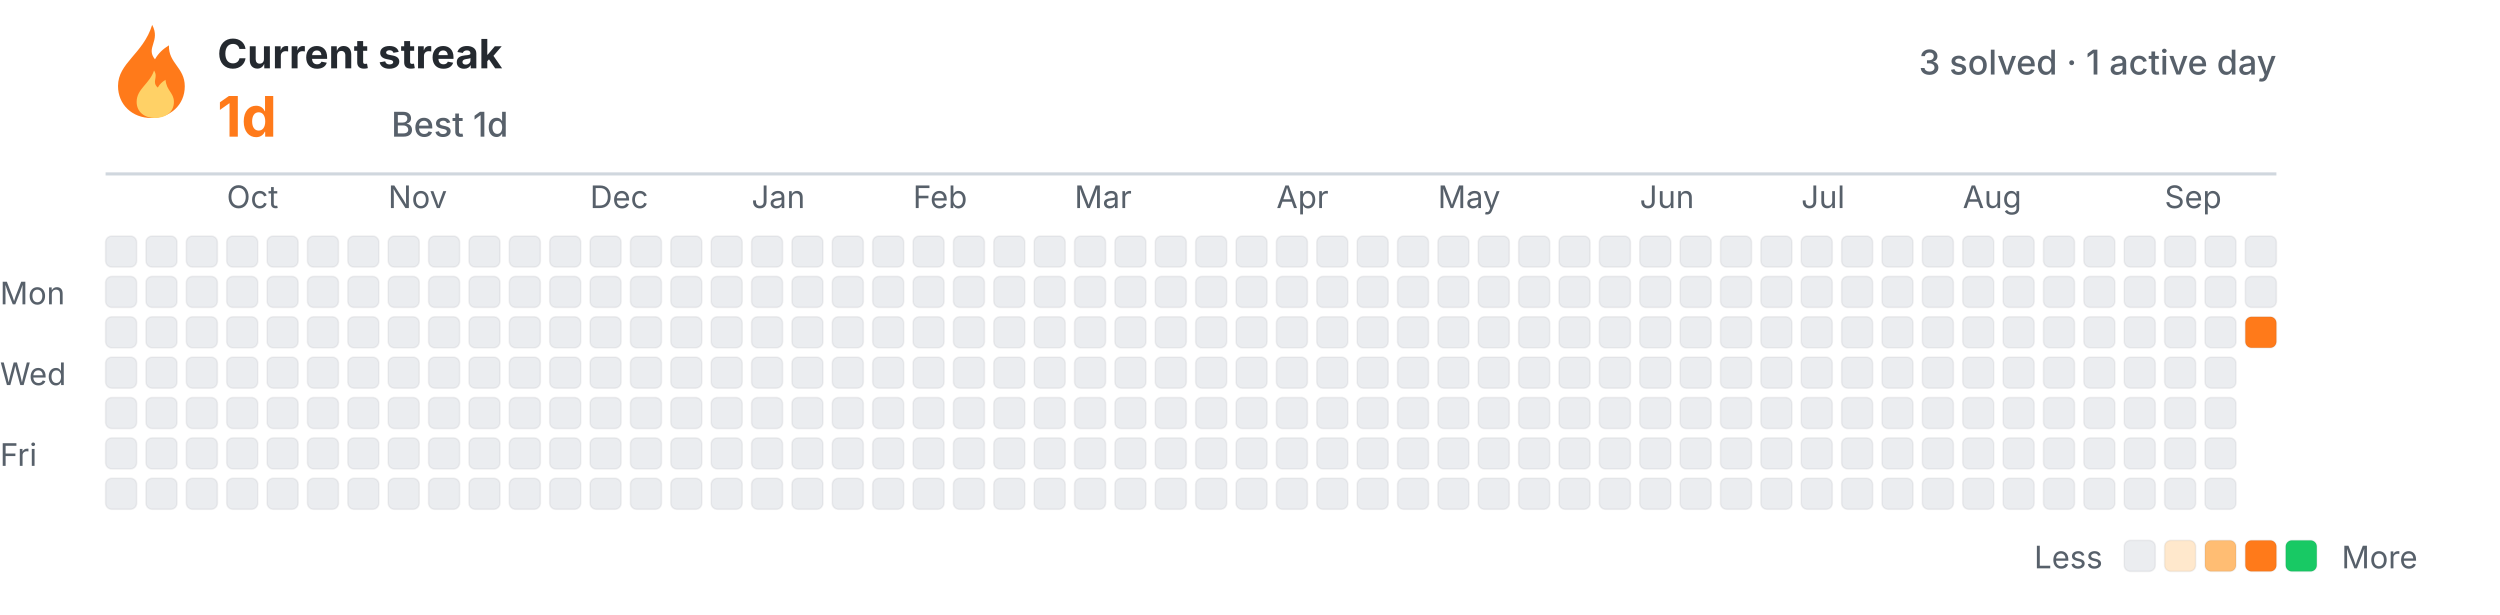
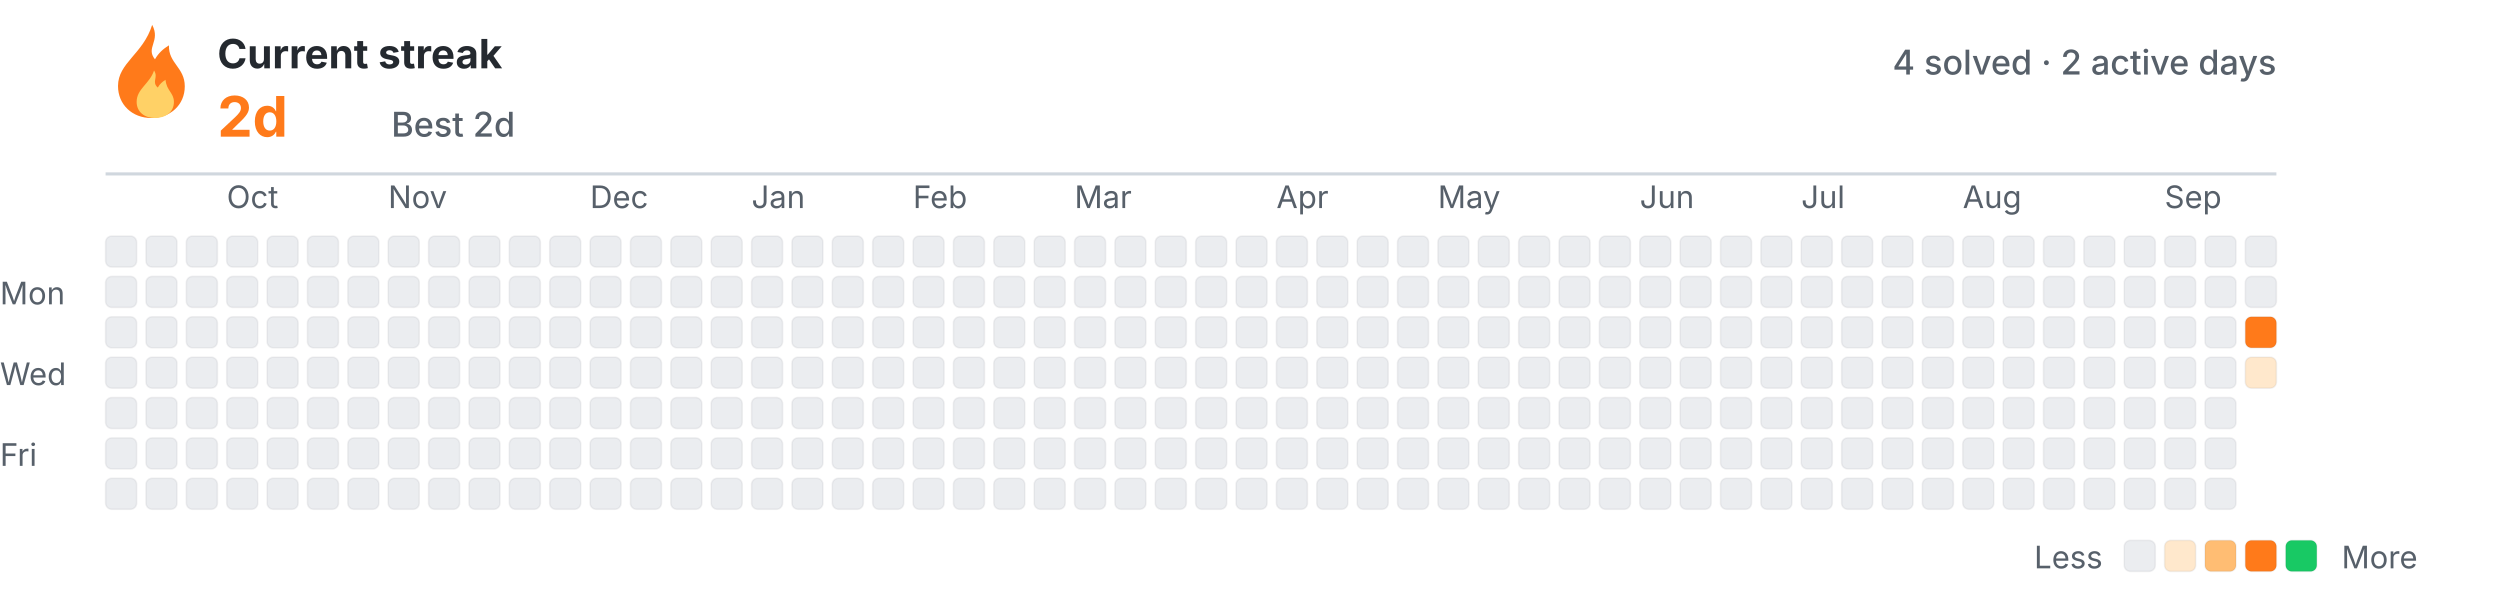
<svg xmlns="http://www.w3.org/2000/svg" width="805" height="198" viewBox="0 0 805 198" role="img" aria-labelledby="title desc">
  <style>
:root{color-scheme:light dark}
.label{font:10px -apple-system,BlinkMacSystemFont,"Segoe UI",sans-serif;fill:#57606a}
.metric{font:650 13px -apple-system,BlinkMacSystemFont,"Segoe UI",sans-serif;fill:#24292f}
.metric-strong{font:750 18px -apple-system,BlinkMacSystemFont,"Segoe UI",sans-serif;fill:#ff7a1a}
.metric-muted{font:550 11px -apple-system,BlinkMacSystemFont,"Segoe UI",sans-serif;fill:#57606a}
.flame{fill:#ff7a1a}
.spark{fill:#ffd166}
.rule{stroke:#d0d7de;stroke-width:1}
.cell{shape-rendering:geometricPrecision;stroke:rgba(27,31,36,.06);stroke-width:.5}
.level-0{fill:#ebedf0}.level-1{fill:#ffe8cc}.level-2{fill:#ffbd73}.level-3{fill:#ff7a1a}.level-4{fill:#18c964}
@media (prefers-color-scheme:dark){.label,.metric-muted{fill:#8b949e}.metric{fill:#f0f6fc}.rule{stroke:#30363d}.cell{stroke:rgba(240,246,252,.06)}.level-0{fill:#161b22}.level-1{fill:#3a2414}.level-2{fill:#7a3d12}.level-3{fill:#ff7a1a}.level-4{fill:#2fd46f}}
</style>
  <g transform="translate(34,8)">
    <path class="flame" d="M15 0c2.8 5.3-2.2 7.3.9 11.1 1.1-2 2.7-3.4 4.5-4.5-.2 5.8 5.1 7.1 5.1 13.2 0 6-4.7 10.2-10.8 10.2S4 25.7 4 19.7C4 12.2 12.1 9.4 15 0Z" />
    <path class="spark" d="M15.6 14.7c1.5 2.3-.9 3.6 1.2 5.5.6-1.1 1.5-1.9 2.5-2.5.3 3.5 2.7 4.2 2.7 7.1 0 3.4-2.8 5.2-6.1 5.2s-5.9-1.9-5.9-5.2c0-4.2 4.2-5.8 5.6-10.1Z" />
    <text x="36" y="14" class="metric">Current streak</text>
-     <text x="36" y="36" class="metric-strong">1d</text>
-     <text x="92" y="36" class="metric-muted">Best 1d</text>
+     <text x="36" y="36" class="metric-strong">2d</text>
+     <text x="92" y="36" class="metric-muted">Best 2d</text>
  </g>
-   <text x="733" y="24" class="metric-muted" text-anchor="end">3 solved · 1 active day</text>
+   <text x="733" y="24" class="metric-muted" text-anchor="end">4 solved · 2 active days</text>
  <line x1="34" y1="56" x2="733" y2="56" class="rule" />
  <text x="73" y="67" class="label">Oct</text>
  <text x="125" y="67" class="label">Nov</text>
  <text x="190" y="67" class="label">Dec</text>
  <text x="242" y="67" class="label">Jan</text>
  <text x="294" y="67" class="label">Feb</text>
  <text x="346" y="67" class="label">Mar</text>
  <text x="411" y="67" class="label">Apr</text>
  <text x="463" y="67" class="label">May</text>
  <text x="528" y="67" class="label">Jun</text>
  <text x="580" y="67" class="label">Jul</text>
  <text x="632" y="67" class="label">Aug</text>
  <text x="697" y="67" class="label">Sep</text>
  <text x="0" y="98" class="label">Mon</text>
  <text x="0" y="124" class="label">Wed</text>
  <text x="0" y="150" class="label">Fri</text>
  <rect x="34" y="76" width="10" height="10" rx="2" class="cell level-0" />
  <rect x="34" y="89" width="10" height="10" rx="2" class="cell level-0" />
  <rect x="34" y="102" width="10" height="10" rx="2" class="cell level-0" />
  <rect x="34" y="115" width="10" height="10" rx="2" class="cell level-0" />
  <rect x="34" y="128" width="10" height="10" rx="2" class="cell level-0" />
  <rect x="34" y="141" width="10" height="10" rx="2" class="cell level-0" />
  <rect x="34" y="154" width="10" height="10" rx="2" class="cell level-0" />
  <rect x="47" y="76" width="10" height="10" rx="2" class="cell level-0" />
  <rect x="47" y="89" width="10" height="10" rx="2" class="cell level-0" />
  <rect x="47" y="102" width="10" height="10" rx="2" class="cell level-0" />
  <rect x="47" y="115" width="10" height="10" rx="2" class="cell level-0" />
  <rect x="47" y="128" width="10" height="10" rx="2" class="cell level-0" />
  <rect x="47" y="141" width="10" height="10" rx="2" class="cell level-0" />
  <rect x="47" y="154" width="10" height="10" rx="2" class="cell level-0" />
  <rect x="60" y="76" width="10" height="10" rx="2" class="cell level-0" />
  <rect x="60" y="89" width="10" height="10" rx="2" class="cell level-0" />
  <rect x="60" y="102" width="10" height="10" rx="2" class="cell level-0" />
  <rect x="60" y="115" width="10" height="10" rx="2" class="cell level-0" />
  <rect x="60" y="128" width="10" height="10" rx="2" class="cell level-0" />
  <rect x="60" y="141" width="10" height="10" rx="2" class="cell level-0" />
  <rect x="60" y="154" width="10" height="10" rx="2" class="cell level-0" />
  <rect x="73" y="76" width="10" height="10" rx="2" class="cell level-0" />
  <rect x="73" y="89" width="10" height="10" rx="2" class="cell level-0" />
  <rect x="73" y="102" width="10" height="10" rx="2" class="cell level-0" />
  <rect x="73" y="115" width="10" height="10" rx="2" class="cell level-0" />
  <rect x="73" y="128" width="10" height="10" rx="2" class="cell level-0" />
  <rect x="73" y="141" width="10" height="10" rx="2" class="cell level-0" />
  <rect x="73" y="154" width="10" height="10" rx="2" class="cell level-0" />
  <rect x="86" y="76" width="10" height="10" rx="2" class="cell level-0" />
  <rect x="86" y="89" width="10" height="10" rx="2" class="cell level-0" />
  <rect x="86" y="102" width="10" height="10" rx="2" class="cell level-0" />
  <rect x="86" y="115" width="10" height="10" rx="2" class="cell level-0" />
  <rect x="86" y="128" width="10" height="10" rx="2" class="cell level-0" />
  <rect x="86" y="141" width="10" height="10" rx="2" class="cell level-0" />
  <rect x="86" y="154" width="10" height="10" rx="2" class="cell level-0" />
  <rect x="99" y="76" width="10" height="10" rx="2" class="cell level-0" />
  <rect x="99" y="89" width="10" height="10" rx="2" class="cell level-0" />
  <rect x="99" y="102" width="10" height="10" rx="2" class="cell level-0" />
  <rect x="99" y="115" width="10" height="10" rx="2" class="cell level-0" />
  <rect x="99" y="128" width="10" height="10" rx="2" class="cell level-0" />
  <rect x="99" y="141" width="10" height="10" rx="2" class="cell level-0" />
  <rect x="99" y="154" width="10" height="10" rx="2" class="cell level-0" />
  <rect x="112" y="76" width="10" height="10" rx="2" class="cell level-0" />
  <rect x="112" y="89" width="10" height="10" rx="2" class="cell level-0" />
  <rect x="112" y="102" width="10" height="10" rx="2" class="cell level-0" />
  <rect x="112" y="115" width="10" height="10" rx="2" class="cell level-0" />
  <rect x="112" y="128" width="10" height="10" rx="2" class="cell level-0" />
  <rect x="112" y="141" width="10" height="10" rx="2" class="cell level-0" />
  <rect x="112" y="154" width="10" height="10" rx="2" class="cell level-0" />
  <rect x="125" y="76" width="10" height="10" rx="2" class="cell level-0" />
  <rect x="125" y="89" width="10" height="10" rx="2" class="cell level-0" />
  <rect x="125" y="102" width="10" height="10" rx="2" class="cell level-0" />
  <rect x="125" y="115" width="10" height="10" rx="2" class="cell level-0" />
  <rect x="125" y="128" width="10" height="10" rx="2" class="cell level-0" />
  <rect x="125" y="141" width="10" height="10" rx="2" class="cell level-0" />
  <rect x="125" y="154" width="10" height="10" rx="2" class="cell level-0" />
  <rect x="138" y="76" width="10" height="10" rx="2" class="cell level-0" />
  <rect x="138" y="89" width="10" height="10" rx="2" class="cell level-0" />
  <rect x="138" y="102" width="10" height="10" rx="2" class="cell level-0" />
  <rect x="138" y="115" width="10" height="10" rx="2" class="cell level-0" />
  <rect x="138" y="128" width="10" height="10" rx="2" class="cell level-0" />
  <rect x="138" y="141" width="10" height="10" rx="2" class="cell level-0" />
  <rect x="138" y="154" width="10" height="10" rx="2" class="cell level-0" />
  <rect x="151" y="76" width="10" height="10" rx="2" class="cell level-0" />
  <rect x="151" y="89" width="10" height="10" rx="2" class="cell level-0" />
  <rect x="151" y="102" width="10" height="10" rx="2" class="cell level-0" />
  <rect x="151" y="115" width="10" height="10" rx="2" class="cell level-0" />
  <rect x="151" y="128" width="10" height="10" rx="2" class="cell level-0" />
  <rect x="151" y="141" width="10" height="10" rx="2" class="cell level-0" />
  <rect x="151" y="154" width="10" height="10" rx="2" class="cell level-0" />
  <rect x="164" y="76" width="10" height="10" rx="2" class="cell level-0" />
  <rect x="164" y="89" width="10" height="10" rx="2" class="cell level-0" />
  <rect x="164" y="102" width="10" height="10" rx="2" class="cell level-0" />
  <rect x="164" y="115" width="10" height="10" rx="2" class="cell level-0" />
  <rect x="164" y="128" width="10" height="10" rx="2" class="cell level-0" />
  <rect x="164" y="141" width="10" height="10" rx="2" class="cell level-0" />
  <rect x="164" y="154" width="10" height="10" rx="2" class="cell level-0" />
  <rect x="177" y="76" width="10" height="10" rx="2" class="cell level-0" />
  <rect x="177" y="89" width="10" height="10" rx="2" class="cell level-0" />
  <rect x="177" y="102" width="10" height="10" rx="2" class="cell level-0" />
  <rect x="177" y="115" width="10" height="10" rx="2" class="cell level-0" />
  <rect x="177" y="128" width="10" height="10" rx="2" class="cell level-0" />
  <rect x="177" y="141" width="10" height="10" rx="2" class="cell level-0" />
  <rect x="177" y="154" width="10" height="10" rx="2" class="cell level-0" />
  <rect x="190" y="76" width="10" height="10" rx="2" class="cell level-0" />
  <rect x="190" y="89" width="10" height="10" rx="2" class="cell level-0" />
  <rect x="190" y="102" width="10" height="10" rx="2" class="cell level-0" />
  <rect x="190" y="115" width="10" height="10" rx="2" class="cell level-0" />
  <rect x="190" y="128" width="10" height="10" rx="2" class="cell level-0" />
  <rect x="190" y="141" width="10" height="10" rx="2" class="cell level-0" />
  <rect x="190" y="154" width="10" height="10" rx="2" class="cell level-0" />
  <rect x="203" y="76" width="10" height="10" rx="2" class="cell level-0" />
  <rect x="203" y="89" width="10" height="10" rx="2" class="cell level-0" />
  <rect x="203" y="102" width="10" height="10" rx="2" class="cell level-0" />
  <rect x="203" y="115" width="10" height="10" rx="2" class="cell level-0" />
  <rect x="203" y="128" width="10" height="10" rx="2" class="cell level-0" />
  <rect x="203" y="141" width="10" height="10" rx="2" class="cell level-0" />
  <rect x="203" y="154" width="10" height="10" rx="2" class="cell level-0" />
  <rect x="216" y="76" width="10" height="10" rx="2" class="cell level-0" />
  <rect x="216" y="89" width="10" height="10" rx="2" class="cell level-0" />
  <rect x="216" y="102" width="10" height="10" rx="2" class="cell level-0" />
  <rect x="216" y="115" width="10" height="10" rx="2" class="cell level-0" />
  <rect x="216" y="128" width="10" height="10" rx="2" class="cell level-0" />
  <rect x="216" y="141" width="10" height="10" rx="2" class="cell level-0" />
  <rect x="216" y="154" width="10" height="10" rx="2" class="cell level-0" />
  <rect x="229" y="76" width="10" height="10" rx="2" class="cell level-0" />
  <rect x="229" y="89" width="10" height="10" rx="2" class="cell level-0" />
  <rect x="229" y="102" width="10" height="10" rx="2" class="cell level-0" />
  <rect x="229" y="115" width="10" height="10" rx="2" class="cell level-0" />
  <rect x="229" y="128" width="10" height="10" rx="2" class="cell level-0" />
  <rect x="229" y="141" width="10" height="10" rx="2" class="cell level-0" />
  <rect x="229" y="154" width="10" height="10" rx="2" class="cell level-0" />
  <rect x="242" y="76" width="10" height="10" rx="2" class="cell level-0" />
  <rect x="242" y="89" width="10" height="10" rx="2" class="cell level-0" />
  <rect x="242" y="102" width="10" height="10" rx="2" class="cell level-0" />
  <rect x="242" y="115" width="10" height="10" rx="2" class="cell level-0" />
  <rect x="242" y="128" width="10" height="10" rx="2" class="cell level-0" />
  <rect x="242" y="141" width="10" height="10" rx="2" class="cell level-0" />
  <rect x="242" y="154" width="10" height="10" rx="2" class="cell level-0" />
  <rect x="255" y="76" width="10" height="10" rx="2" class="cell level-0" />
  <rect x="255" y="89" width="10" height="10" rx="2" class="cell level-0" />
  <rect x="255" y="102" width="10" height="10" rx="2" class="cell level-0" />
  <rect x="255" y="115" width="10" height="10" rx="2" class="cell level-0" />
  <rect x="255" y="128" width="10" height="10" rx="2" class="cell level-0" />
  <rect x="255" y="141" width="10" height="10" rx="2" class="cell level-0" />
  <rect x="255" y="154" width="10" height="10" rx="2" class="cell level-0" />
  <rect x="268" y="76" width="10" height="10" rx="2" class="cell level-0" />
  <rect x="268" y="89" width="10" height="10" rx="2" class="cell level-0" />
  <rect x="268" y="102" width="10" height="10" rx="2" class="cell level-0" />
  <rect x="268" y="115" width="10" height="10" rx="2" class="cell level-0" />
  <rect x="268" y="128" width="10" height="10" rx="2" class="cell level-0" />
  <rect x="268" y="141" width="10" height="10" rx="2" class="cell level-0" />
  <rect x="268" y="154" width="10" height="10" rx="2" class="cell level-0" />
  <rect x="281" y="76" width="10" height="10" rx="2" class="cell level-0" />
  <rect x="281" y="89" width="10" height="10" rx="2" class="cell level-0" />
  <rect x="281" y="102" width="10" height="10" rx="2" class="cell level-0" />
  <rect x="281" y="115" width="10" height="10" rx="2" class="cell level-0" />
  <rect x="281" y="128" width="10" height="10" rx="2" class="cell level-0" />
  <rect x="281" y="141" width="10" height="10" rx="2" class="cell level-0" />
  <rect x="281" y="154" width="10" height="10" rx="2" class="cell level-0" />
  <rect x="294" y="76" width="10" height="10" rx="2" class="cell level-0" />
  <rect x="294" y="89" width="10" height="10" rx="2" class="cell level-0" />
  <rect x="294" y="102" width="10" height="10" rx="2" class="cell level-0" />
  <rect x="294" y="115" width="10" height="10" rx="2" class="cell level-0" />
  <rect x="294" y="128" width="10" height="10" rx="2" class="cell level-0" />
  <rect x="294" y="141" width="10" height="10" rx="2" class="cell level-0" />
  <rect x="294" y="154" width="10" height="10" rx="2" class="cell level-0" />
  <rect x="307" y="76" width="10" height="10" rx="2" class="cell level-0" />
  <rect x="307" y="89" width="10" height="10" rx="2" class="cell level-0" />
  <rect x="307" y="102" width="10" height="10" rx="2" class="cell level-0" />
  <rect x="307" y="115" width="10" height="10" rx="2" class="cell level-0" />
  <rect x="307" y="128" width="10" height="10" rx="2" class="cell level-0" />
  <rect x="307" y="141" width="10" height="10" rx="2" class="cell level-0" />
  <rect x="307" y="154" width="10" height="10" rx="2" class="cell level-0" />
  <rect x="320" y="76" width="10" height="10" rx="2" class="cell level-0" />
  <rect x="320" y="89" width="10" height="10" rx="2" class="cell level-0" />
  <rect x="320" y="102" width="10" height="10" rx="2" class="cell level-0" />
  <rect x="320" y="115" width="10" height="10" rx="2" class="cell level-0" />
  <rect x="320" y="128" width="10" height="10" rx="2" class="cell level-0" />
  <rect x="320" y="141" width="10" height="10" rx="2" class="cell level-0" />
  <rect x="320" y="154" width="10" height="10" rx="2" class="cell level-0" />
  <rect x="333" y="76" width="10" height="10" rx="2" class="cell level-0" />
  <rect x="333" y="89" width="10" height="10" rx="2" class="cell level-0" />
  <rect x="333" y="102" width="10" height="10" rx="2" class="cell level-0" />
  <rect x="333" y="115" width="10" height="10" rx="2" class="cell level-0" />
  <rect x="333" y="128" width="10" height="10" rx="2" class="cell level-0" />
  <rect x="333" y="141" width="10" height="10" rx="2" class="cell level-0" />
  <rect x="333" y="154" width="10" height="10" rx="2" class="cell level-0" />
  <rect x="346" y="76" width="10" height="10" rx="2" class="cell level-0" />
  <rect x="346" y="89" width="10" height="10" rx="2" class="cell level-0" />
  <rect x="346" y="102" width="10" height="10" rx="2" class="cell level-0" />
  <rect x="346" y="115" width="10" height="10" rx="2" class="cell level-0" />
  <rect x="346" y="128" width="10" height="10" rx="2" class="cell level-0" />
  <rect x="346" y="141" width="10" height="10" rx="2" class="cell level-0" />
  <rect x="346" y="154" width="10" height="10" rx="2" class="cell level-0" />
  <rect x="359" y="76" width="10" height="10" rx="2" class="cell level-0" />
  <rect x="359" y="89" width="10" height="10" rx="2" class="cell level-0" />
  <rect x="359" y="102" width="10" height="10" rx="2" class="cell level-0" />
  <rect x="359" y="115" width="10" height="10" rx="2" class="cell level-0" />
  <rect x="359" y="128" width="10" height="10" rx="2" class="cell level-0" />
  <rect x="359" y="141" width="10" height="10" rx="2" class="cell level-0" />
  <rect x="359" y="154" width="10" height="10" rx="2" class="cell level-0" />
  <rect x="372" y="76" width="10" height="10" rx="2" class="cell level-0" />
  <rect x="372" y="89" width="10" height="10" rx="2" class="cell level-0" />
  <rect x="372" y="102" width="10" height="10" rx="2" class="cell level-0" />
  <rect x="372" y="115" width="10" height="10" rx="2" class="cell level-0" />
  <rect x="372" y="128" width="10" height="10" rx="2" class="cell level-0" />
  <rect x="372" y="141" width="10" height="10" rx="2" class="cell level-0" />
  <rect x="372" y="154" width="10" height="10" rx="2" class="cell level-0" />
  <rect x="385" y="76" width="10" height="10" rx="2" class="cell level-0" />
  <rect x="385" y="89" width="10" height="10" rx="2" class="cell level-0" />
  <rect x="385" y="102" width="10" height="10" rx="2" class="cell level-0" />
  <rect x="385" y="115" width="10" height="10" rx="2" class="cell level-0" />
  <rect x="385" y="128" width="10" height="10" rx="2" class="cell level-0" />
  <rect x="385" y="141" width="10" height="10" rx="2" class="cell level-0" />
  <rect x="385" y="154" width="10" height="10" rx="2" class="cell level-0" />
  <rect x="398" y="76" width="10" height="10" rx="2" class="cell level-0" />
  <rect x="398" y="89" width="10" height="10" rx="2" class="cell level-0" />
  <rect x="398" y="102" width="10" height="10" rx="2" class="cell level-0" />
  <rect x="398" y="115" width="10" height="10" rx="2" class="cell level-0" />
  <rect x="398" y="128" width="10" height="10" rx="2" class="cell level-0" />
  <rect x="398" y="141" width="10" height="10" rx="2" class="cell level-0" />
  <rect x="398" y="154" width="10" height="10" rx="2" class="cell level-0" />
  <rect x="411" y="76" width="10" height="10" rx="2" class="cell level-0" />
  <rect x="411" y="89" width="10" height="10" rx="2" class="cell level-0" />
  <rect x="411" y="102" width="10" height="10" rx="2" class="cell level-0" />
  <rect x="411" y="115" width="10" height="10" rx="2" class="cell level-0" />
  <rect x="411" y="128" width="10" height="10" rx="2" class="cell level-0" />
  <rect x="411" y="141" width="10" height="10" rx="2" class="cell level-0" />
  <rect x="411" y="154" width="10" height="10" rx="2" class="cell level-0" />
  <rect x="424" y="76" width="10" height="10" rx="2" class="cell level-0" />
  <rect x="424" y="89" width="10" height="10" rx="2" class="cell level-0" />
  <rect x="424" y="102" width="10" height="10" rx="2" class="cell level-0" />
  <rect x="424" y="115" width="10" height="10" rx="2" class="cell level-0" />
  <rect x="424" y="128" width="10" height="10" rx="2" class="cell level-0" />
  <rect x="424" y="141" width="10" height="10" rx="2" class="cell level-0" />
  <rect x="424" y="154" width="10" height="10" rx="2" class="cell level-0" />
  <rect x="437" y="76" width="10" height="10" rx="2" class="cell level-0" />
  <rect x="437" y="89" width="10" height="10" rx="2" class="cell level-0" />
  <rect x="437" y="102" width="10" height="10" rx="2" class="cell level-0" />
  <rect x="437" y="115" width="10" height="10" rx="2" class="cell level-0" />
  <rect x="437" y="128" width="10" height="10" rx="2" class="cell level-0" />
  <rect x="437" y="141" width="10" height="10" rx="2" class="cell level-0" />
  <rect x="437" y="154" width="10" height="10" rx="2" class="cell level-0" />
  <rect x="450" y="76" width="10" height="10" rx="2" class="cell level-0" />
  <rect x="450" y="89" width="10" height="10" rx="2" class="cell level-0" />
  <rect x="450" y="102" width="10" height="10" rx="2" class="cell level-0" />
  <rect x="450" y="115" width="10" height="10" rx="2" class="cell level-0" />
  <rect x="450" y="128" width="10" height="10" rx="2" class="cell level-0" />
  <rect x="450" y="141" width="10" height="10" rx="2" class="cell level-0" />
  <rect x="450" y="154" width="10" height="10" rx="2" class="cell level-0" />
  <rect x="463" y="76" width="10" height="10" rx="2" class="cell level-0" />
  <rect x="463" y="89" width="10" height="10" rx="2" class="cell level-0" />
  <rect x="463" y="102" width="10" height="10" rx="2" class="cell level-0" />
  <rect x="463" y="115" width="10" height="10" rx="2" class="cell level-0" />
  <rect x="463" y="128" width="10" height="10" rx="2" class="cell level-0" />
  <rect x="463" y="141" width="10" height="10" rx="2" class="cell level-0" />
  <rect x="463" y="154" width="10" height="10" rx="2" class="cell level-0" />
  <rect x="476" y="76" width="10" height="10" rx="2" class="cell level-0" />
  <rect x="476" y="89" width="10" height="10" rx="2" class="cell level-0" />
  <rect x="476" y="102" width="10" height="10" rx="2" class="cell level-0" />
  <rect x="476" y="115" width="10" height="10" rx="2" class="cell level-0" />
  <rect x="476" y="128" width="10" height="10" rx="2" class="cell level-0" />
  <rect x="476" y="141" width="10" height="10" rx="2" class="cell level-0" />
  <rect x="476" y="154" width="10" height="10" rx="2" class="cell level-0" />
  <rect x="489" y="76" width="10" height="10" rx="2" class="cell level-0" />
  <rect x="489" y="89" width="10" height="10" rx="2" class="cell level-0" />
  <rect x="489" y="102" width="10" height="10" rx="2" class="cell level-0" />
  <rect x="489" y="115" width="10" height="10" rx="2" class="cell level-0" />
  <rect x="489" y="128" width="10" height="10" rx="2" class="cell level-0" />
  <rect x="489" y="141" width="10" height="10" rx="2" class="cell level-0" />
  <rect x="489" y="154" width="10" height="10" rx="2" class="cell level-0" />
  <rect x="502" y="76" width="10" height="10" rx="2" class="cell level-0" />
  <rect x="502" y="89" width="10" height="10" rx="2" class="cell level-0" />
  <rect x="502" y="102" width="10" height="10" rx="2" class="cell level-0" />
  <rect x="502" y="115" width="10" height="10" rx="2" class="cell level-0" />
  <rect x="502" y="128" width="10" height="10" rx="2" class="cell level-0" />
  <rect x="502" y="141" width="10" height="10" rx="2" class="cell level-0" />
  <rect x="502" y="154" width="10" height="10" rx="2" class="cell level-0" />
  <rect x="515" y="76" width="10" height="10" rx="2" class="cell level-0" />
  <rect x="515" y="89" width="10" height="10" rx="2" class="cell level-0" />
  <rect x="515" y="102" width="10" height="10" rx="2" class="cell level-0" />
  <rect x="515" y="115" width="10" height="10" rx="2" class="cell level-0" />
  <rect x="515" y="128" width="10" height="10" rx="2" class="cell level-0" />
  <rect x="515" y="141" width="10" height="10" rx="2" class="cell level-0" />
  <rect x="515" y="154" width="10" height="10" rx="2" class="cell level-0" />
  <rect x="528" y="76" width="10" height="10" rx="2" class="cell level-0" />
  <rect x="528" y="89" width="10" height="10" rx="2" class="cell level-0" />
  <rect x="528" y="102" width="10" height="10" rx="2" class="cell level-0" />
  <rect x="528" y="115" width="10" height="10" rx="2" class="cell level-0" />
  <rect x="528" y="128" width="10" height="10" rx="2" class="cell level-0" />
  <rect x="528" y="141" width="10" height="10" rx="2" class="cell level-0" />
  <rect x="528" y="154" width="10" height="10" rx="2" class="cell level-0" />
  <rect x="541" y="76" width="10" height="10" rx="2" class="cell level-0" />
  <rect x="541" y="89" width="10" height="10" rx="2" class="cell level-0" />
  <rect x="541" y="102" width="10" height="10" rx="2" class="cell level-0" />
  <rect x="541" y="115" width="10" height="10" rx="2" class="cell level-0" />
  <rect x="541" y="128" width="10" height="10" rx="2" class="cell level-0" />
  <rect x="541" y="141" width="10" height="10" rx="2" class="cell level-0" />
  <rect x="541" y="154" width="10" height="10" rx="2" class="cell level-0" />
  <rect x="554" y="76" width="10" height="10" rx="2" class="cell level-0" />
  <rect x="554" y="89" width="10" height="10" rx="2" class="cell level-0" />
  <rect x="554" y="102" width="10" height="10" rx="2" class="cell level-0" />
  <rect x="554" y="115" width="10" height="10" rx="2" class="cell level-0" />
  <rect x="554" y="128" width="10" height="10" rx="2" class="cell level-0" />
  <rect x="554" y="141" width="10" height="10" rx="2" class="cell level-0" />
  <rect x="554" y="154" width="10" height="10" rx="2" class="cell level-0" />
  <rect x="567" y="76" width="10" height="10" rx="2" class="cell level-0" />
  <rect x="567" y="89" width="10" height="10" rx="2" class="cell level-0" />
  <rect x="567" y="102" width="10" height="10" rx="2" class="cell level-0" />
  <rect x="567" y="115" width="10" height="10" rx="2" class="cell level-0" />
  <rect x="567" y="128" width="10" height="10" rx="2" class="cell level-0" />
  <rect x="567" y="141" width="10" height="10" rx="2" class="cell level-0" />
  <rect x="567" y="154" width="10" height="10" rx="2" class="cell level-0" />
  <rect x="580" y="76" width="10" height="10" rx="2" class="cell level-0" />
  <rect x="580" y="89" width="10" height="10" rx="2" class="cell level-0" />
  <rect x="580" y="102" width="10" height="10" rx="2" class="cell level-0" />
  <rect x="580" y="115" width="10" height="10" rx="2" class="cell level-0" />
  <rect x="580" y="128" width="10" height="10" rx="2" class="cell level-0" />
  <rect x="580" y="141" width="10" height="10" rx="2" class="cell level-0" />
  <rect x="580" y="154" width="10" height="10" rx="2" class="cell level-0" />
  <rect x="593" y="76" width="10" height="10" rx="2" class="cell level-0" />
  <rect x="593" y="89" width="10" height="10" rx="2" class="cell level-0" />
  <rect x="593" y="102" width="10" height="10" rx="2" class="cell level-0" />
  <rect x="593" y="115" width="10" height="10" rx="2" class="cell level-0" />
  <rect x="593" y="128" width="10" height="10" rx="2" class="cell level-0" />
  <rect x="593" y="141" width="10" height="10" rx="2" class="cell level-0" />
  <rect x="593" y="154" width="10" height="10" rx="2" class="cell level-0" />
  <rect x="606" y="76" width="10" height="10" rx="2" class="cell level-0" />
  <rect x="606" y="89" width="10" height="10" rx="2" class="cell level-0" />
  <rect x="606" y="102" width="10" height="10" rx="2" class="cell level-0" />
  <rect x="606" y="115" width="10" height="10" rx="2" class="cell level-0" />
  <rect x="606" y="128" width="10" height="10" rx="2" class="cell level-0" />
  <rect x="606" y="141" width="10" height="10" rx="2" class="cell level-0" />
  <rect x="606" y="154" width="10" height="10" rx="2" class="cell level-0" />
  <rect x="619" y="76" width="10" height="10" rx="2" class="cell level-0" />
  <rect x="619" y="89" width="10" height="10" rx="2" class="cell level-0" />
  <rect x="619" y="102" width="10" height="10" rx="2" class="cell level-0" />
  <rect x="619" y="115" width="10" height="10" rx="2" class="cell level-0" />
  <rect x="619" y="128" width="10" height="10" rx="2" class="cell level-0" />
  <rect x="619" y="141" width="10" height="10" rx="2" class="cell level-0" />
  <rect x="619" y="154" width="10" height="10" rx="2" class="cell level-0" />
  <rect x="632" y="76" width="10" height="10" rx="2" class="cell level-0" />
  <rect x="632" y="89" width="10" height="10" rx="2" class="cell level-0" />
  <rect x="632" y="102" width="10" height="10" rx="2" class="cell level-0" />
  <rect x="632" y="115" width="10" height="10" rx="2" class="cell level-0" />
  <rect x="632" y="128" width="10" height="10" rx="2" class="cell level-0" />
  <rect x="632" y="141" width="10" height="10" rx="2" class="cell level-0" />
  <rect x="632" y="154" width="10" height="10" rx="2" class="cell level-0" />
  <rect x="645" y="76" width="10" height="10" rx="2" class="cell level-0" />
  <rect x="645" y="89" width="10" height="10" rx="2" class="cell level-0" />
  <rect x="645" y="102" width="10" height="10" rx="2" class="cell level-0" />
  <rect x="645" y="115" width="10" height="10" rx="2" class="cell level-0" />
  <rect x="645" y="128" width="10" height="10" rx="2" class="cell level-0" />
  <rect x="645" y="141" width="10" height="10" rx="2" class="cell level-0" />
  <rect x="645" y="154" width="10" height="10" rx="2" class="cell level-0" />
  <rect x="658" y="76" width="10" height="10" rx="2" class="cell level-0" />
  <rect x="658" y="89" width="10" height="10" rx="2" class="cell level-0" />
  <rect x="658" y="102" width="10" height="10" rx="2" class="cell level-0" />
  <rect x="658" y="115" width="10" height="10" rx="2" class="cell level-0" />
  <rect x="658" y="128" width="10" height="10" rx="2" class="cell level-0" />
  <rect x="658" y="141" width="10" height="10" rx="2" class="cell level-0" />
  <rect x="658" y="154" width="10" height="10" rx="2" class="cell level-0" />
  <rect x="671" y="76" width="10" height="10" rx="2" class="cell level-0" />
  <rect x="671" y="89" width="10" height="10" rx="2" class="cell level-0" />
  <rect x="671" y="102" width="10" height="10" rx="2" class="cell level-0" />
  <rect x="671" y="115" width="10" height="10" rx="2" class="cell level-0" />
  <rect x="671" y="128" width="10" height="10" rx="2" class="cell level-0" />
  <rect x="671" y="141" width="10" height="10" rx="2" class="cell level-0" />
  <rect x="671" y="154" width="10" height="10" rx="2" class="cell level-0" />
  <rect x="684" y="76" width="10" height="10" rx="2" class="cell level-0" />
  <rect x="684" y="89" width="10" height="10" rx="2" class="cell level-0" />
  <rect x="684" y="102" width="10" height="10" rx="2" class="cell level-0" />
  <rect x="684" y="115" width="10" height="10" rx="2" class="cell level-0" />
  <rect x="684" y="128" width="10" height="10" rx="2" class="cell level-0" />
  <rect x="684" y="141" width="10" height="10" rx="2" class="cell level-0" />
  <rect x="684" y="154" width="10" height="10" rx="2" class="cell level-0" />
  <rect x="697" y="76" width="10" height="10" rx="2" class="cell level-0" />
  <rect x="697" y="89" width="10" height="10" rx="2" class="cell level-0" />
  <rect x="697" y="102" width="10" height="10" rx="2" class="cell level-0" />
  <rect x="697" y="115" width="10" height="10" rx="2" class="cell level-0" />
  <rect x="697" y="128" width="10" height="10" rx="2" class="cell level-0" />
  <rect x="697" y="141" width="10" height="10" rx="2" class="cell level-0" />
  <rect x="697" y="154" width="10" height="10" rx="2" class="cell level-0" />
  <rect x="710" y="76" width="10" height="10" rx="2" class="cell level-0" />
  <rect x="710" y="89" width="10" height="10" rx="2" class="cell level-0" />
  <rect x="710" y="102" width="10" height="10" rx="2" class="cell level-0" />
  <rect x="710" y="115" width="10" height="10" rx="2" class="cell level-0" />
  <rect x="710" y="128" width="10" height="10" rx="2" class="cell level-0" />
  <rect x="710" y="141" width="10" height="10" rx="2" class="cell level-0" />
  <rect x="710" y="154" width="10" height="10" rx="2" class="cell level-0" />
  <rect x="723" y="76" width="10" height="10" rx="2" class="cell level-0" />
  <rect x="723" y="89" width="10" height="10" rx="2" class="cell level-0" />
  <rect x="723" y="102" width="10" height="10" rx="2" class="cell level-3" />
+   <rect x="723" y="115" width="10" height="10" rx="2" class="cell level-1" />
  <text x="655" y="183" class="label">Less</text>
  <rect x="684" y="174" width="10" height="10" rx="2" class="cell level-0" />
  <rect x="697" y="174" width="10" height="10" rx="2" class="cell level-1" />
  <rect x="710" y="174" width="10" height="10" rx="2" class="cell level-2" />
  <rect x="723" y="174" width="10" height="10" rx="2" class="cell level-3" />
  <rect x="736" y="174" width="10" height="10" rx="2" class="cell level-4" />
  <text x="754" y="183" class="label">More</text>
</svg>
